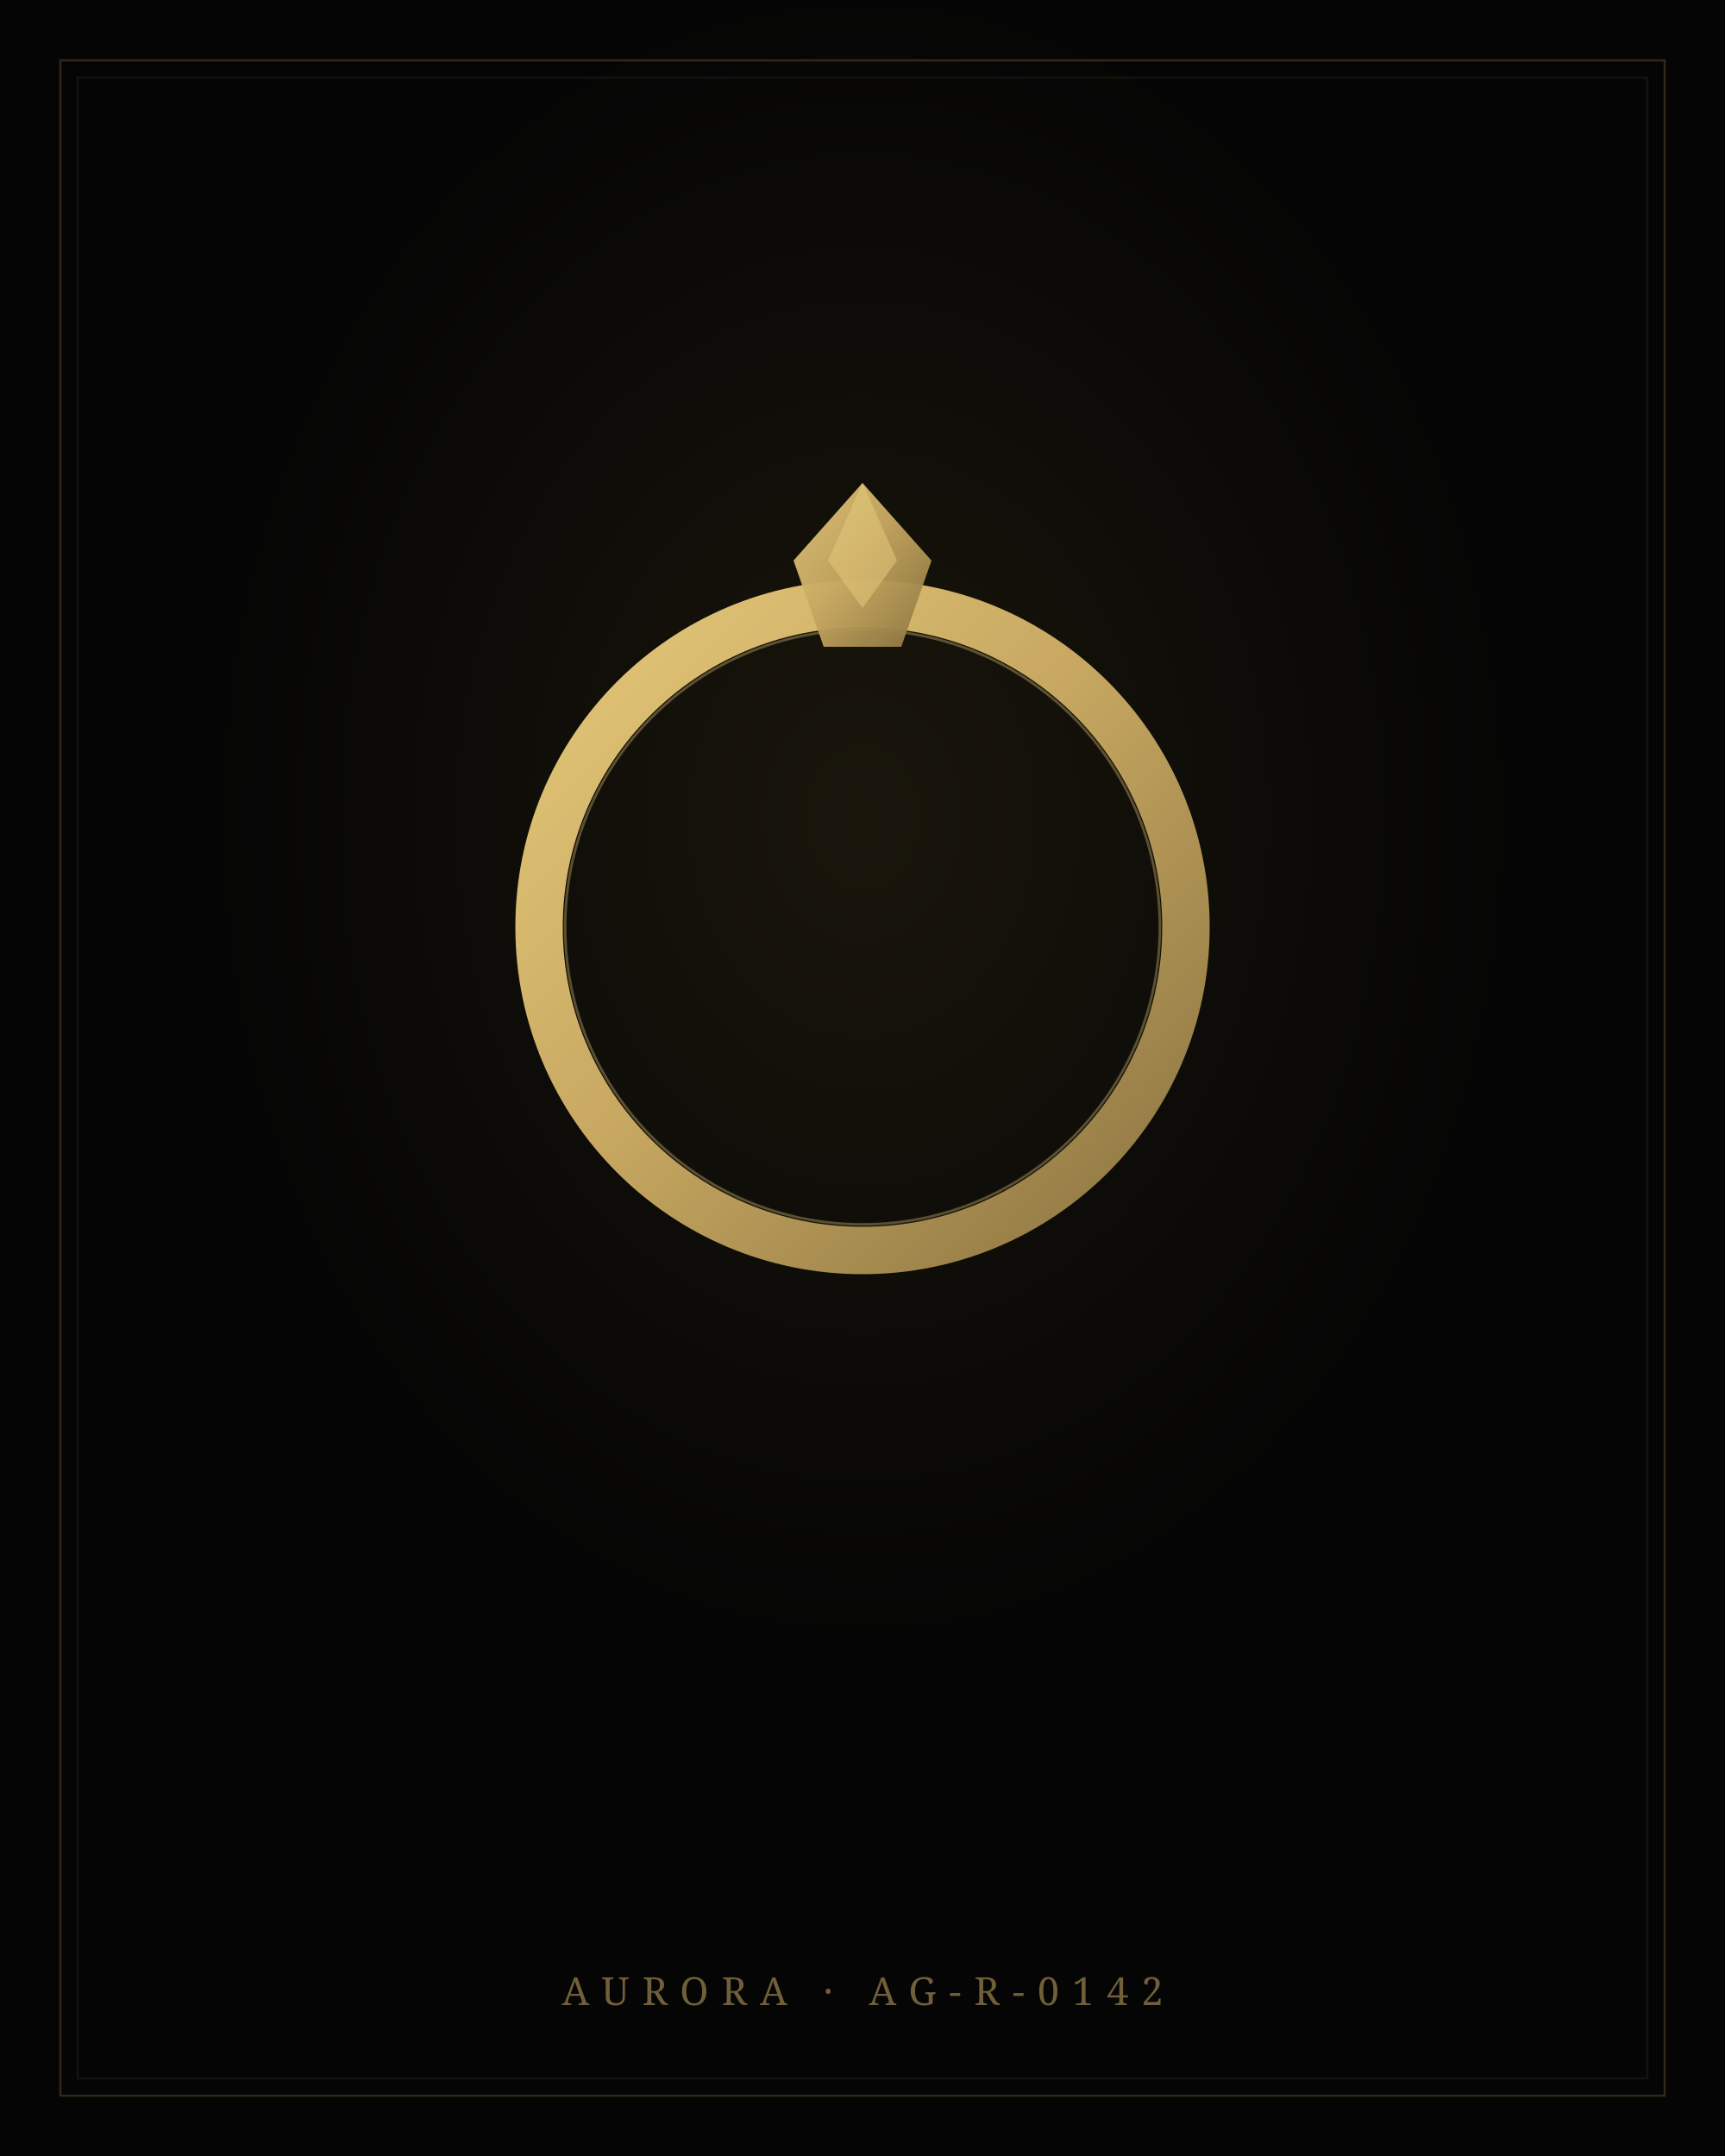
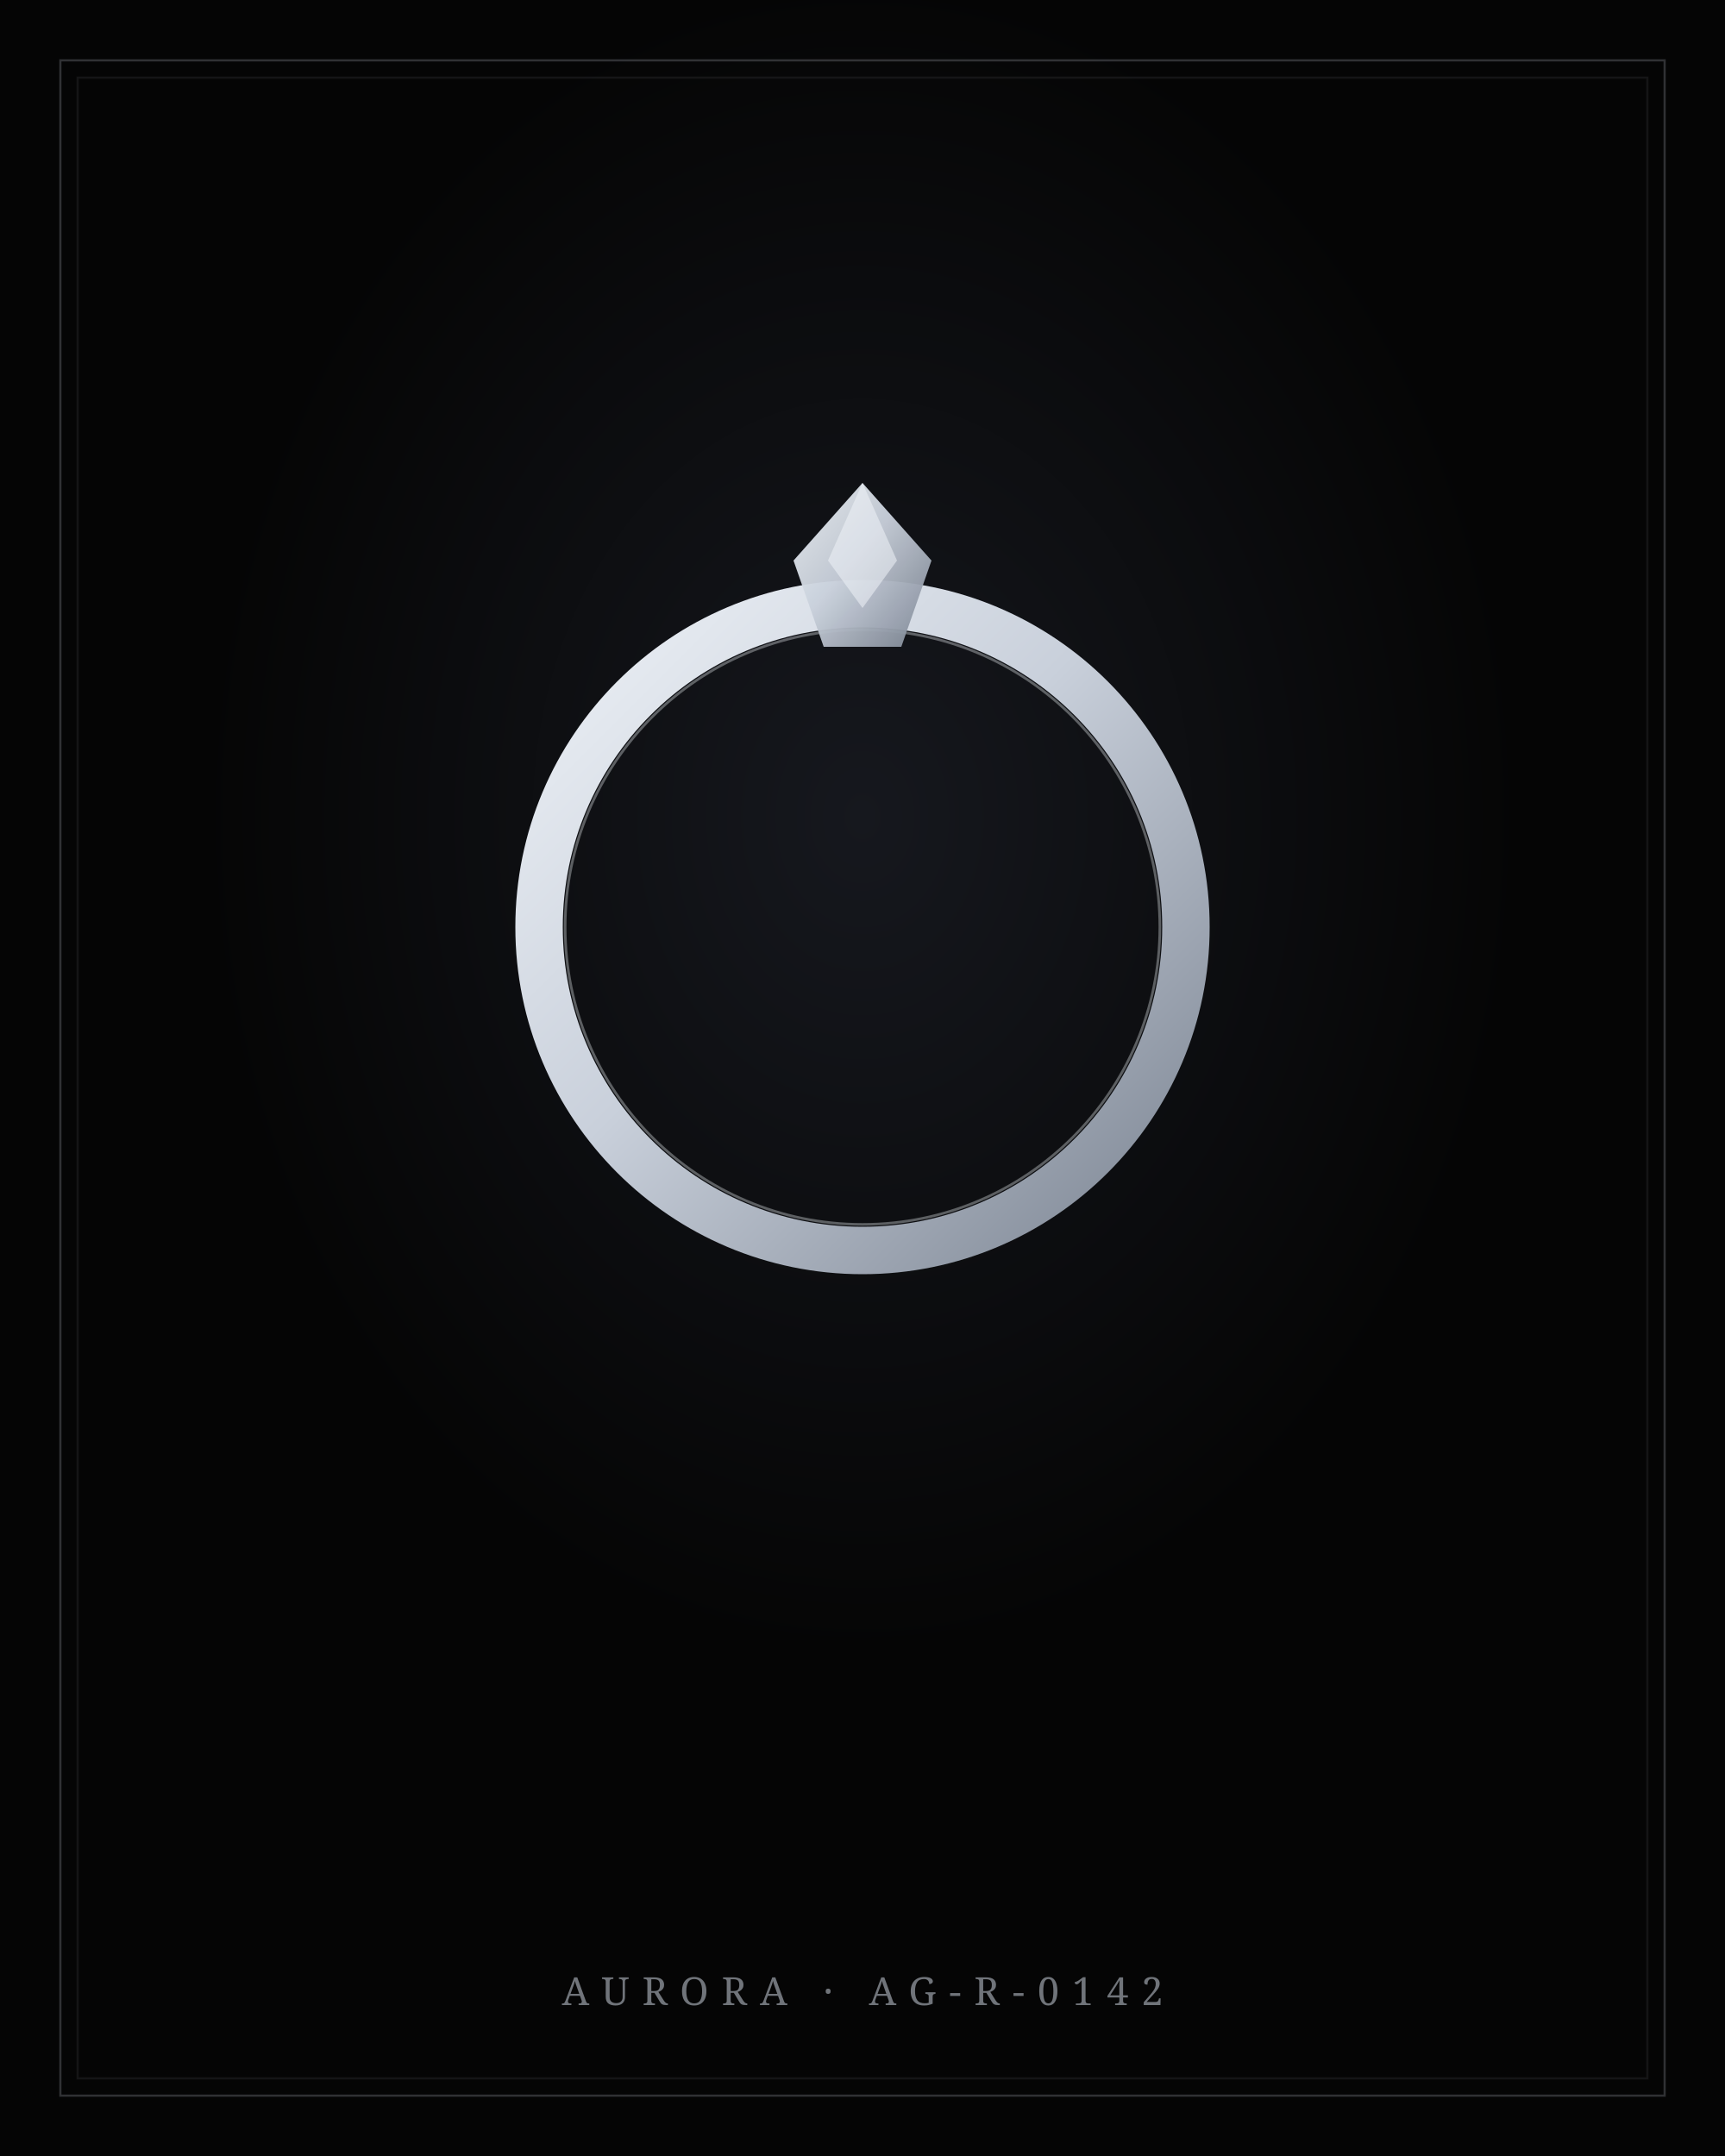
<svg xmlns="http://www.w3.org/2000/svg" viewBox="0 0 800 1000" role="img" aria-label="AURORA  ·  AG-R-0142">
  <rect width="800" height="1000" fill="#050505" />
  <defs>
    <radialGradient id="g" cx="50%" cy="38%" r="55%">
-       <stop offset="0%" stop-color="#1a160c" />
+       <stop offset="0%" stop-color="#16181e" />
      <stop offset="70%" stop-color="#050505" />
    </radialGradient>
-     <linearGradient id="gold" x1="0" y1="0" x2="1" y2="1">
-       <stop offset="0%" stop-color="#e4c87a" />
-       <stop offset="45%" stop-color="#c9a962" />
-       <stop offset="100%" stop-color="#8a7340" />
+     <linearGradient id="silver" x1="0" y1="0" x2="1" y2="1">
+       <stop offset="0%" stop-color="#eef2f7" />
+       <stop offset="45%" stop-color="#c9d0db" />
+       <stop offset="100%" stop-color="#7b8492" />
    </linearGradient>
    <filter id="soft">
      <feGaussianBlur stdDeviation="0.6" />
    </filter>
  </defs>
  <rect width="800" height="1000" fill="url(#g)" />
-   <rect x="28" y="28" width="744" height="944" fill="none" stroke="#c9a962" stroke-opacity="0.22" />
-   <rect x="36" y="36" width="728" height="928" fill="none" stroke="#c9a962" stroke-opacity="0.08" />
-   <ellipse cx="400" cy="430" rx="150" ry="150" fill="none" stroke="url(#gold)" stroke-width="22" />
-   <ellipse cx="400" cy="430" rx="137.9" ry="137.9" fill="none" stroke="#e4c87a" stroke-opacity="0.35" stroke-width="1.2" />
+   <rect x="28" y="28" width="744" height="944" fill="none" stroke="#c9d0db" stroke-opacity="0.22" />
+   <rect x="36" y="36" width="728" height="928" fill="none" stroke="#c9d0db" stroke-opacity="0.08" />
+   <ellipse cx="400" cy="430" rx="150" ry="150" fill="none" stroke="url(#silver)" stroke-width="22" />
+   <ellipse cx="400" cy="430" rx="137.9" ry="137.9" fill="none" stroke="#eef2f7" stroke-opacity="0.35" stroke-width="1.2" />
  <g transform="translate(400 272)">
-     <polygon points="0,-48 32,-12 18,28 -18,28 -32,-12" fill="url(#gold)" opacity="0.95" />
-     <polygon points="0,-48 16,-12 0,10 -16,-12" fill="#e4c87a" opacity="0.55" />
+     <polygon points="0,-48 32,-12 18,28 -18,28 -32,-12" fill="url(#silver)" opacity="0.95" />
+     <polygon points="0,-48 16,-12 0,10 -16,-12" fill="#eef2f7" opacity="0.55" />
  </g>
-   <text x="400" y="930" text-anchor="middle" fill="#c9a962" fill-opacity="0.55" font-family="Georgia, serif" font-size="18" letter-spacing="6">AURORA  ·  AG-R-0142</text>
+   <text x="400" y="930" text-anchor="middle" fill="#c9d0db" fill-opacity="0.55" font-family="Georgia, serif" font-size="18" letter-spacing="6">AURORA  ·  AG-R-0142</text>
</svg>
